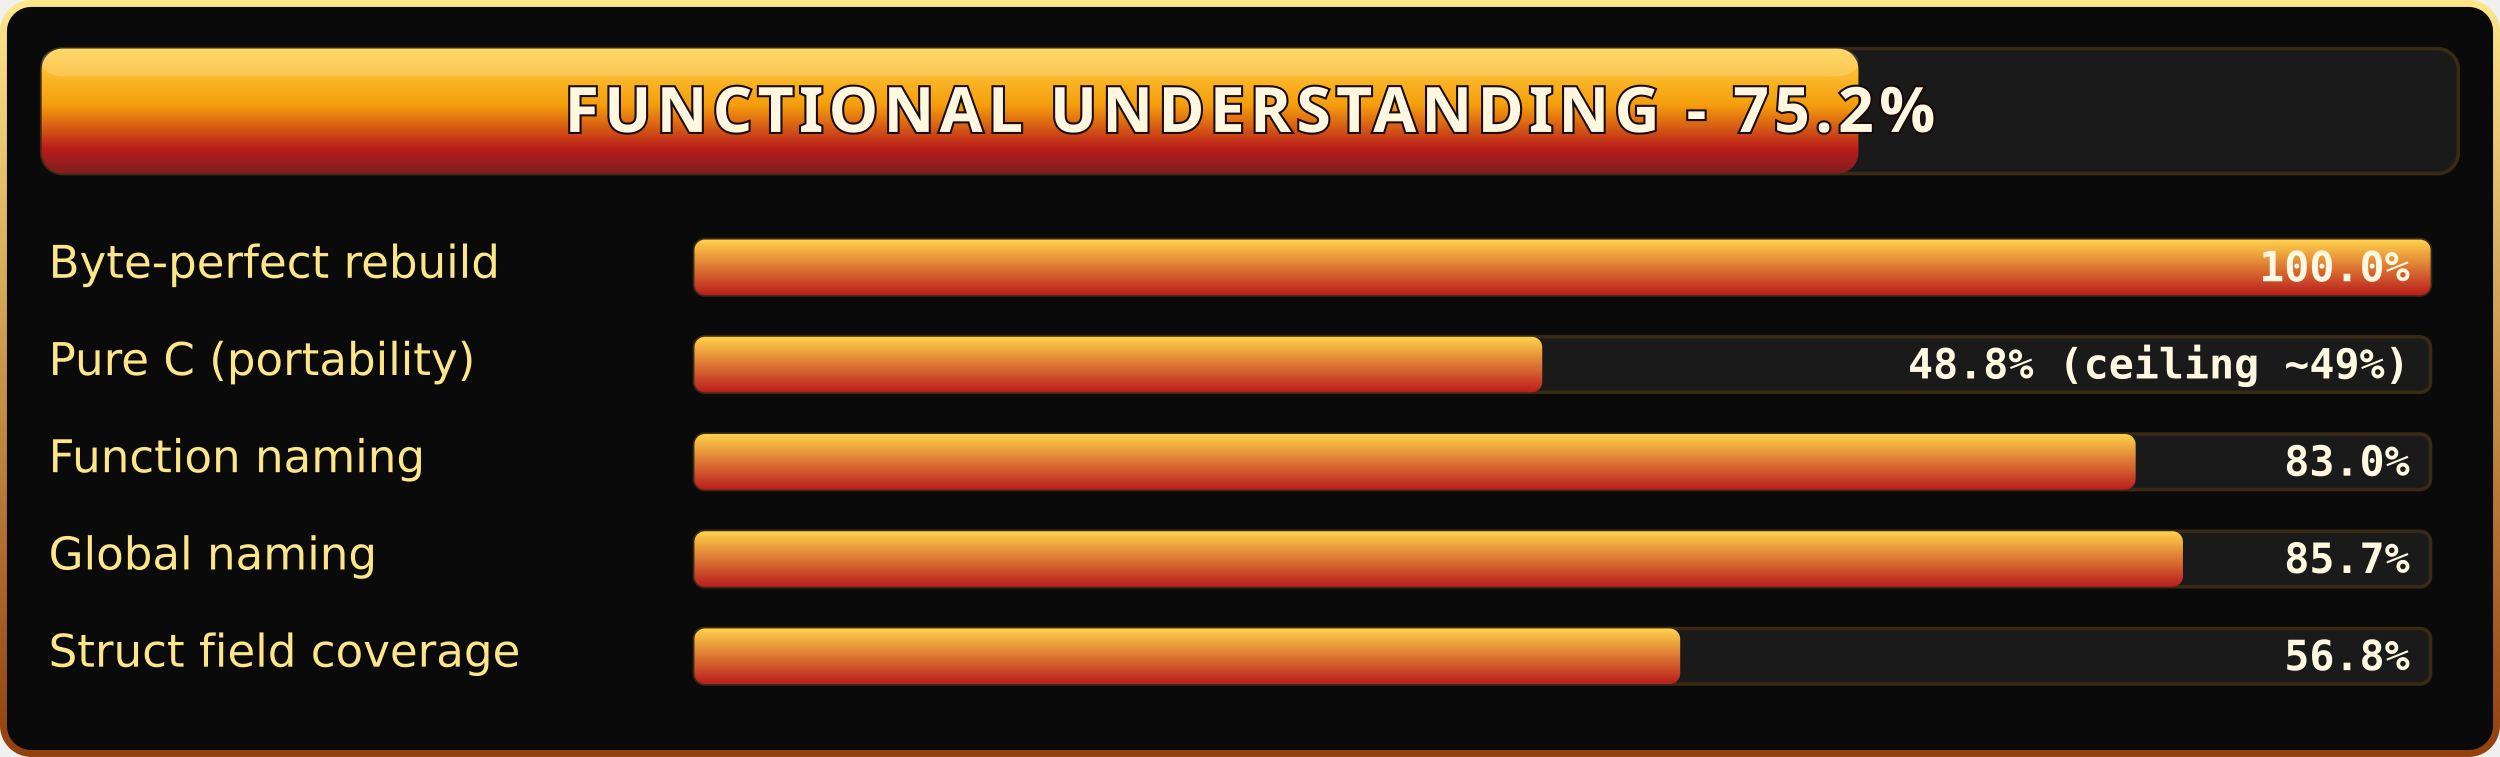
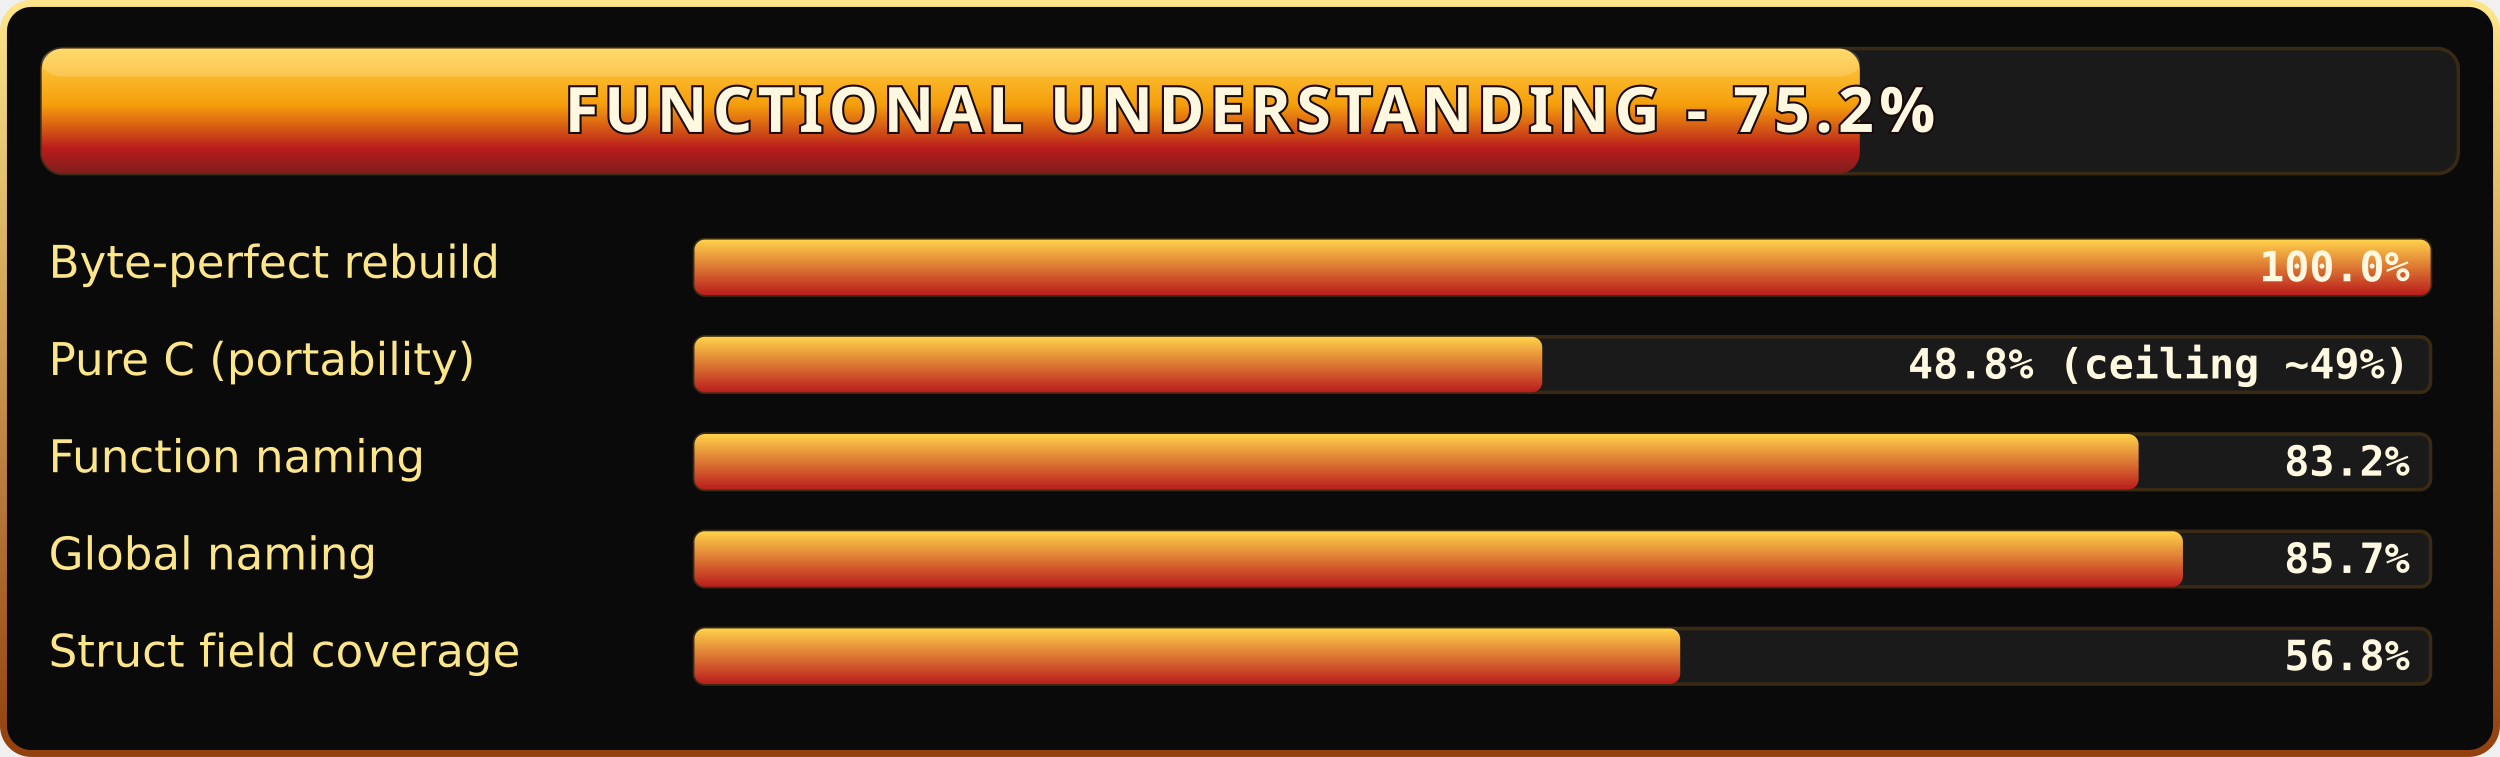
<svg xmlns="http://www.w3.org/2000/svg" width="720" height="218" viewBox="0 0 720 218" role="img" aria-label="MK4 decomp progress 75.2%">
  <defs>
    <linearGradient id="fillGrad" x1="0" y1="0" x2="0" y2="1">
      <stop offset="0%" stop-color="#ffd24a" />
      <stop offset="45%" stop-color="#f59e0b" />
      <stop offset="80%" stop-color="#b91c1c" />
      <stop offset="100%" stop-color="#7f1d1d" />
    </linearGradient>
    <linearGradient id="rowGrad" x1="0" y1="0" x2="0" y2="1">
      <stop offset="0%" stop-color="#ffd24a" />
      <stop offset="100%" stop-color="#b91c1c" />
    </linearGradient>
    <linearGradient id="borderGrad" x1="0" y1="0" x2="0" y2="1">
      <stop offset="0%" stop-color="#fde68a" />
      <stop offset="100%" stop-color="#92400e" />
    </linearGradient>
  </defs>
  <rect x="1" y="1" width="718" height="216" rx="8" ry="8" fill="#0a0a0a" stroke="url(#borderGrad)" stroke-width="2" />
  <rect x="12" y="14" width="696" height="36" rx="6" ry="6" fill="#1a1a1a" stroke="#3a2a14" stroke-width="1" />
-   <rect x="12" y="14" width="523.23" height="36" rx="6" ry="6" fill="url(#fillGrad)" />
-   <rect x="12" y="14" width="523.23" height="8" rx="6" ry="6" fill="#ffffff" opacity="0.18" />
+   <rect x="12" y="14" width="523.63" height="36" rx="6" ry="6" fill="url(#fillGrad)" />
+   <rect x="12" y="14" width="523.63" height="8" rx="6" ry="6" fill="#ffffff" opacity="0.18" />
  <text x="360.0" y="38.0" font-family="Impact, 'Arial Black', sans-serif" font-size="18" font-weight="900" text-anchor="middle" fill="#fff8e1" stroke="#1a0a0a" stroke-width="1.2" paint-order="stroke fill" letter-spacing="1.5">FUNCTIONAL UNDERSTANDING - 75.2%</text>
  <text x="14" y="80" font-family="'DejaVu Sans', Verdana, sans-serif" font-size="13" fill="#fde68a">Byte-perfect rebuild</text>
  <rect x="200" y="69" width="500" height="16" rx="3" ry="3" fill="#1a1a1a" stroke="#3a2a14" stroke-width="1" />
  <rect x="200" y="69" width="500.00" height="16" rx="3" ry="3" fill="url(#rowGrad)" />
  <text x="694" y="81" font-family="'DejaVu Sans Mono', monospace" font-size="12" fill="#fff8e1" text-anchor="end" font-weight="bold">100.0%</text>
  <text x="14" y="108" font-family="'DejaVu Sans', Verdana, sans-serif" font-size="13" fill="#fde68a">Pure C (portability)</text>
  <rect x="200" y="97" width="500" height="16" rx="3" ry="3" fill="#1a1a1a" stroke="#3a2a14" stroke-width="1" />
  <rect x="200" y="97" width="244.17" height="16" rx="3" ry="3" fill="url(#rowGrad)" />
  <text x="694" y="109" font-family="'DejaVu Sans Mono', monospace" font-size="12" fill="#fff8e1" text-anchor="end" font-weight="bold">48.8% (ceiling ~49%)</text>
  <text x="14" y="136" font-family="'DejaVu Sans', Verdana, sans-serif" font-size="13" fill="#fde68a">Function naming</text>
  <rect x="200" y="125" width="500" height="16" rx="3" ry="3" fill="#1a1a1a" stroke="#3a2a14" stroke-width="1" />
-   <rect x="200" y="125" width="415.07" height="16" rx="3" ry="3" fill="url(#rowGrad)" />
-   <text x="694" y="137" font-family="'DejaVu Sans Mono', monospace" font-size="12" fill="#fff8e1" text-anchor="end" font-weight="bold">83.0%</text>
+   <rect x="200" y="125" width="415.92" height="16" rx="3" ry="3" fill="url(#rowGrad)" />
+   <text x="694" y="137" font-family="'DejaVu Sans Mono', monospace" font-size="12" fill="#fff8e1" text-anchor="end" font-weight="bold">83.2%</text>
  <text x="14" y="164" font-family="'DejaVu Sans', Verdana, sans-serif" font-size="13" fill="#fde68a">Global naming</text>
  <rect x="200" y="153" width="500" height="16" rx="3" ry="3" fill="#1a1a1a" stroke="#3a2a14" stroke-width="1" />
  <rect x="200" y="153" width="428.69" height="16" rx="3" ry="3" fill="url(#rowGrad)" />
  <text x="694" y="165" font-family="'DejaVu Sans Mono', monospace" font-size="12" fill="#fff8e1" text-anchor="end" font-weight="bold">85.7%</text>
  <text x="14" y="192" font-family="'DejaVu Sans', Verdana, sans-serif" font-size="13" fill="#fde68a">Struct field coverage</text>
  <rect x="200" y="181" width="500" height="16" rx="3" ry="3" fill="#1a1a1a" stroke="#3a2a14" stroke-width="1" />
  <rect x="200" y="181" width="283.90" height="16" rx="3" ry="3" fill="url(#rowGrad)" />
  <text x="694" y="193" font-family="'DejaVu Sans Mono', monospace" font-size="12" fill="#fff8e1" text-anchor="end" font-weight="bold">56.8%</text>
</svg>
